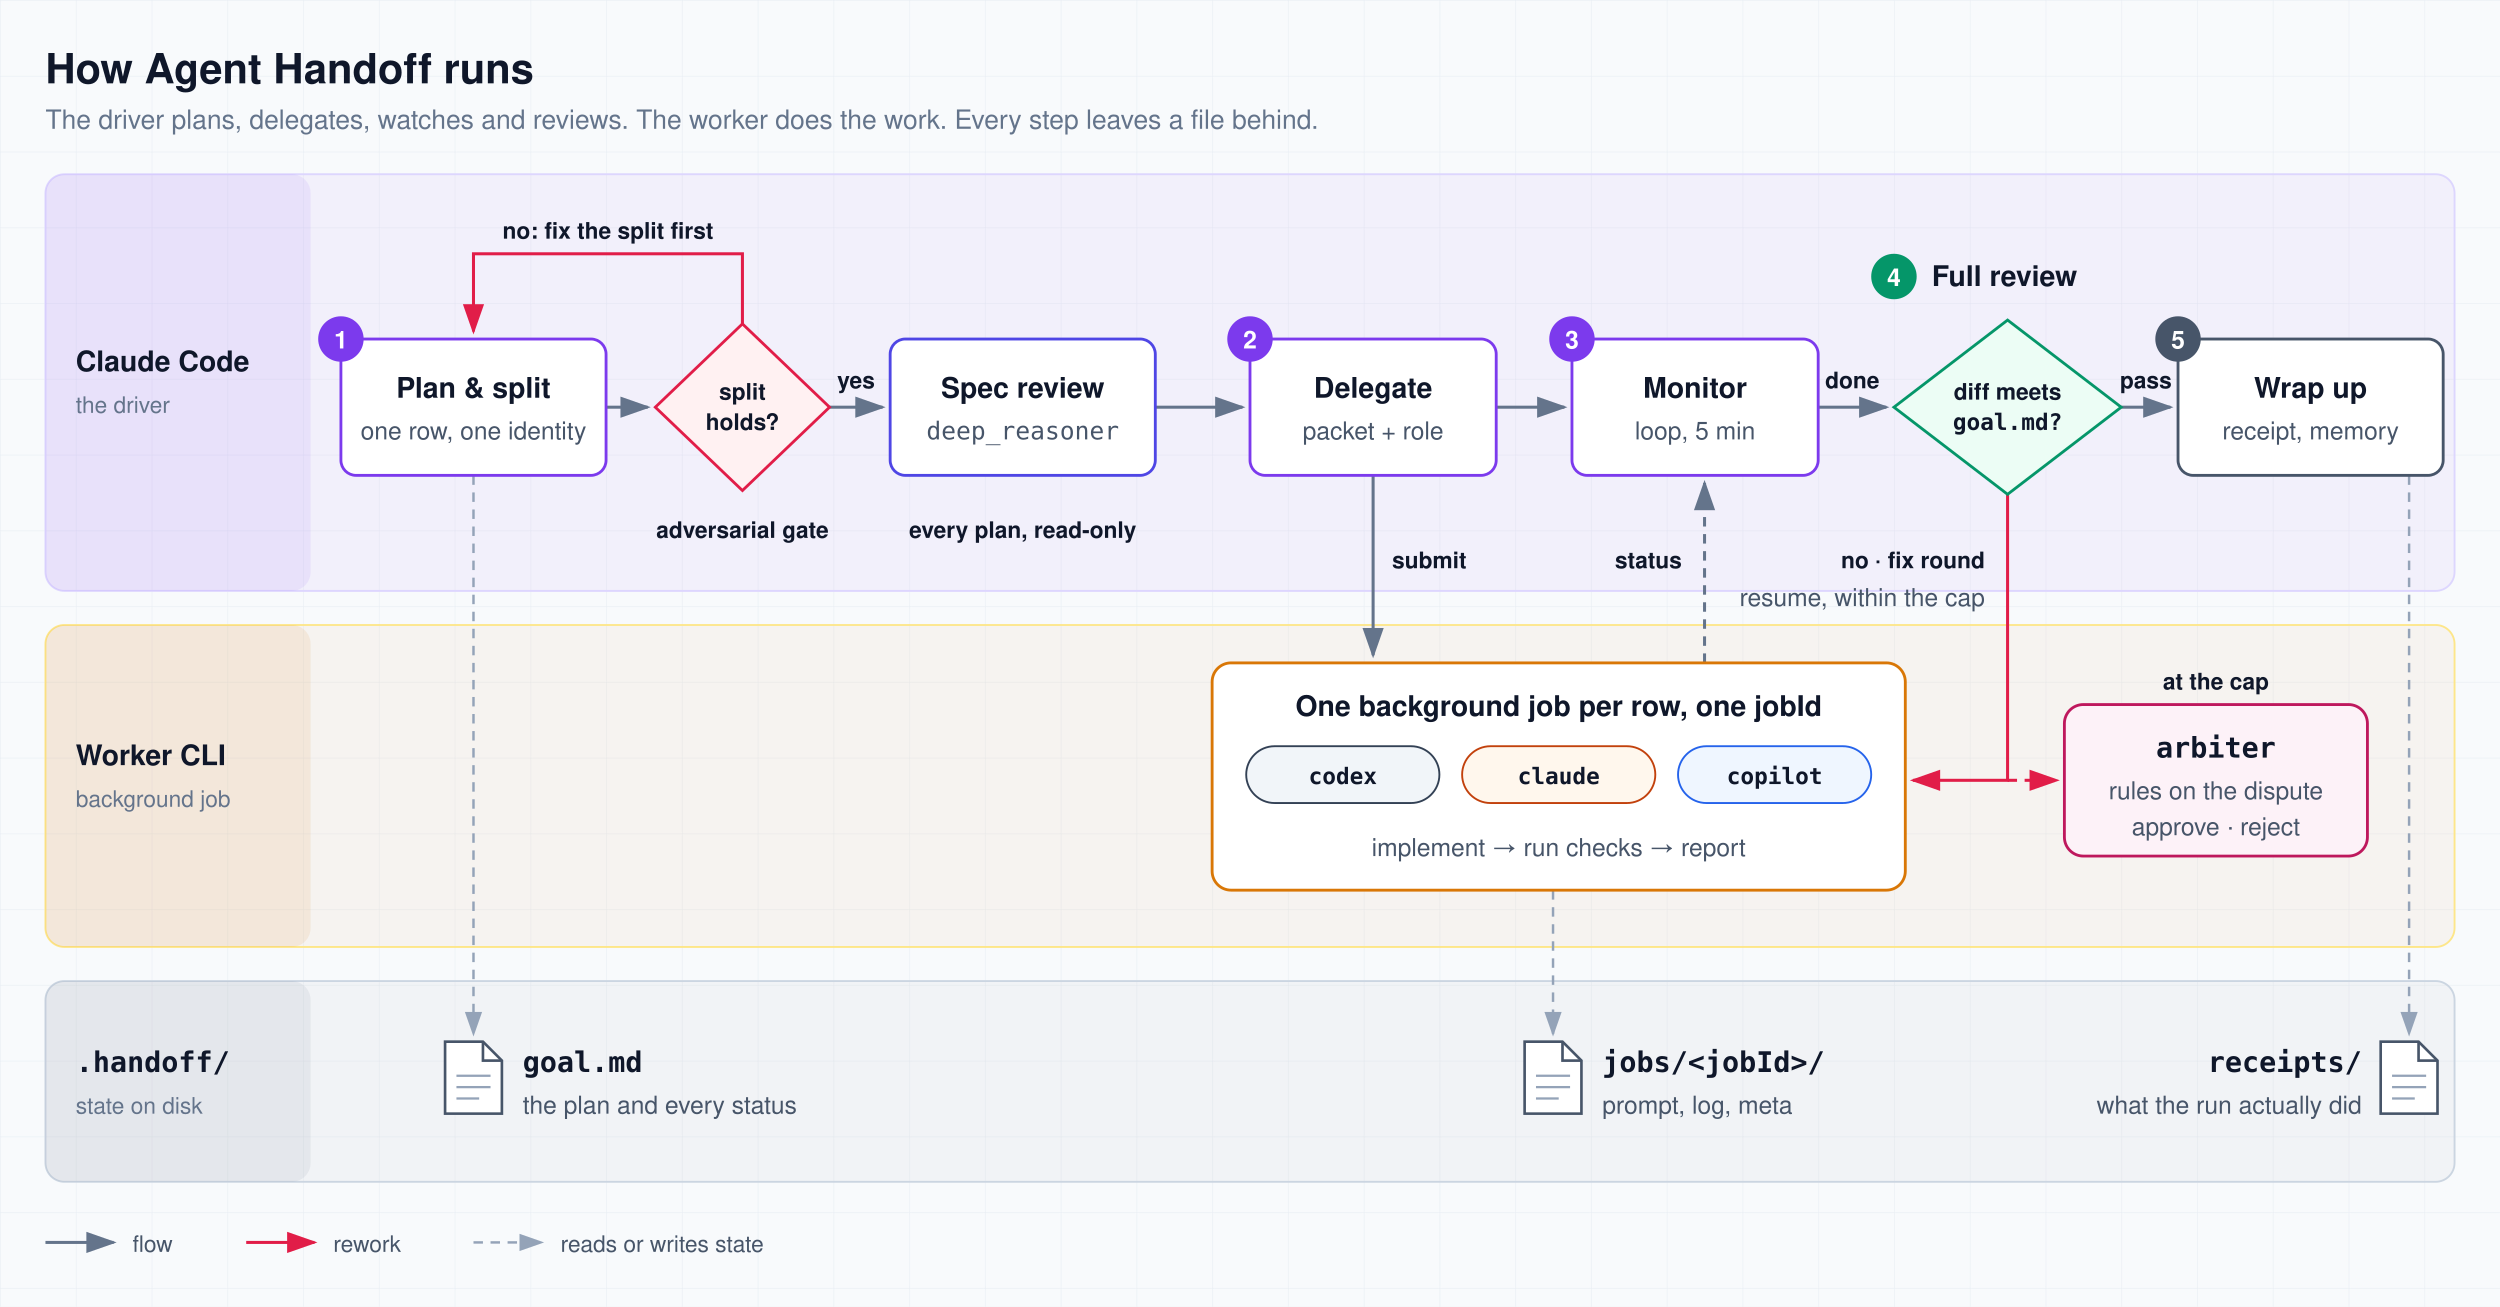
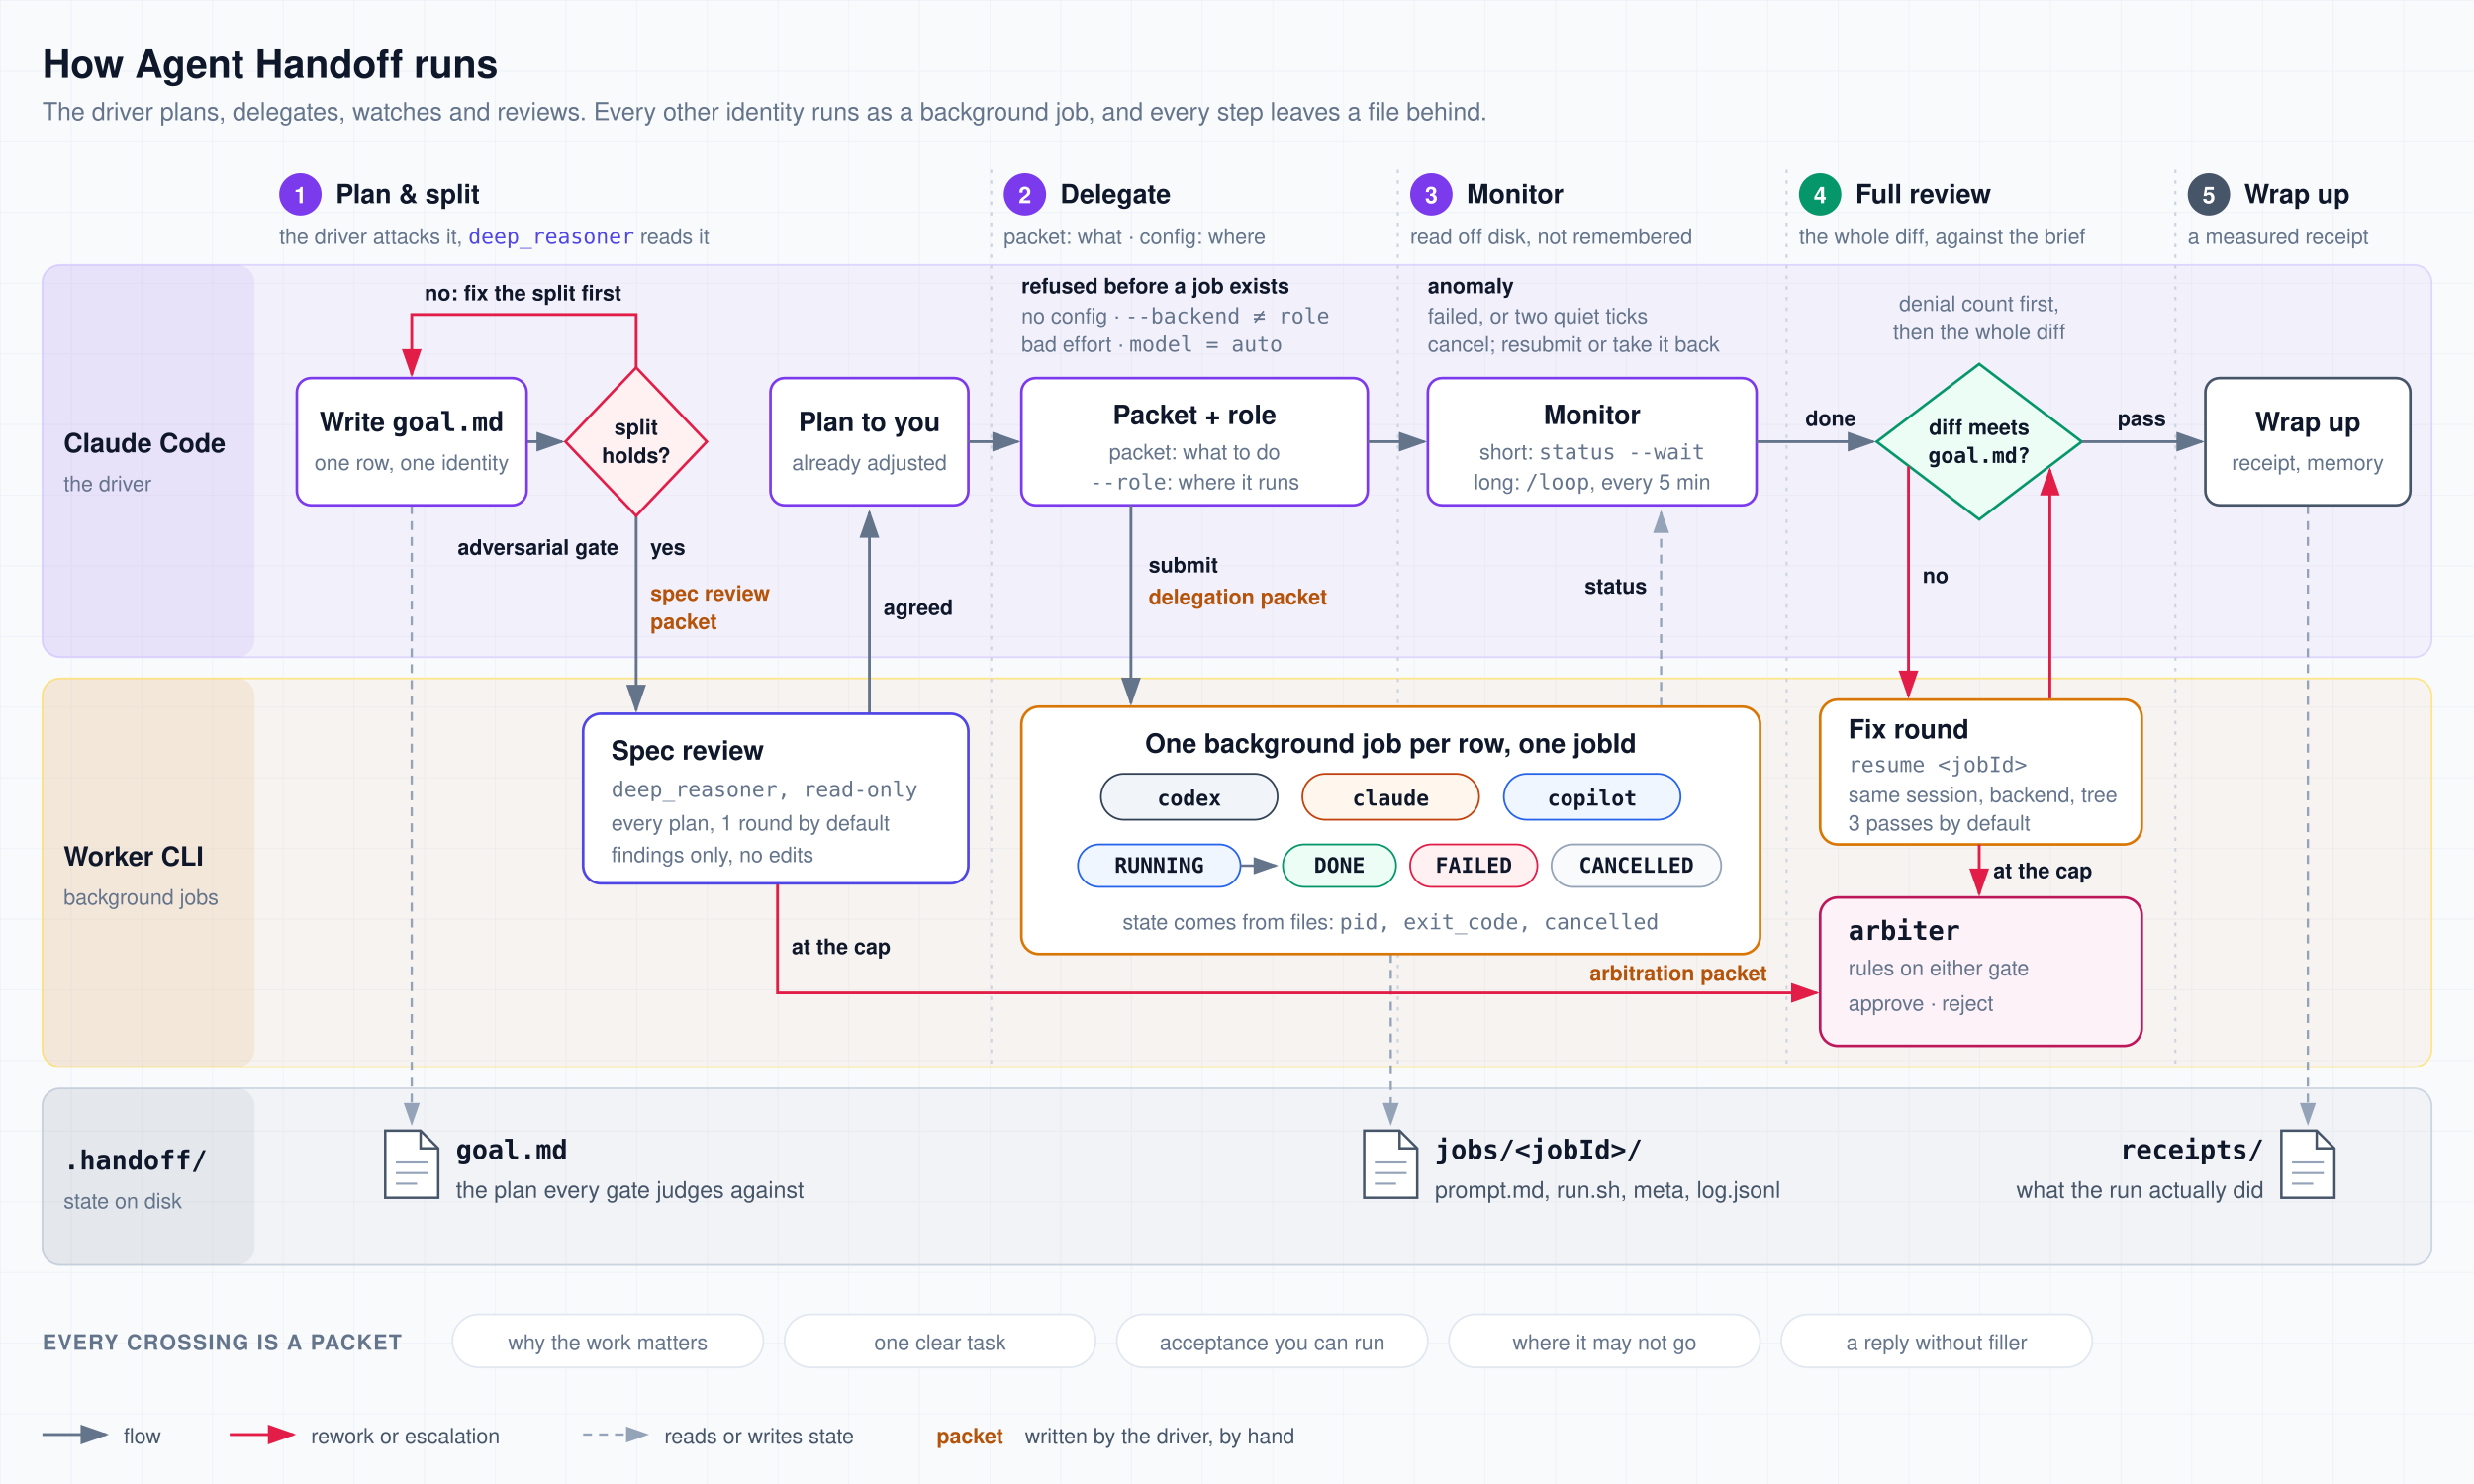
- <svg xmlns="http://www.w3.org/2000/svg" viewBox="0 0 1320 690">
+ <svg xmlns="http://www.w3.org/2000/svg" viewBox="0 0 1400 840">
  <style>
    text { font-family: -apple-system, BlinkMacSystemFont, "Segoe UI", Helvetica, Arial, sans-serif; fill: #0f172a; }
    .m { font-family: "SF Mono", Menlo, Consolas, ui-monospace, monospace; }
    .title { font-size: 22px; font-weight: 700; }
    .sub { font-size: 14px; fill: #64748b; }
    .lane { font-size: 15px; font-weight: 700; }
    .lanesub { font-size: 12px; fill: #64748b; }
+     .phase { font-size: 15px; font-weight: 700; }
    .name { font-size: 15px; font-weight: 700; }
    .line { font-size: 13px; fill: #475569; }
+     .small { font-size: 12px; fill: #64748b; }
    .tag { font-size: 12px; font-weight: 600; }
+     .pkt { font-size: 12px; font-weight: 700; fill: #b45309; }
    .badge { font-size: 13px; font-weight: 700; fill: #ffffff; }
+     .head { font-size: 12px; font-weight: 700; fill: #64748b; letter-spacing: 0.06em; }
    .legend { font-size: 12px; fill: #475569; }
  </style>
  <defs>
    <pattern id="grid" width="40" height="40" patternUnits="userSpaceOnUse">
      <path d="M 40 0 L 0 0 0 40" fill="none" stroke="#e6ebf2" stroke-width="0.5" />
    </pattern>
    <marker id="arrow" markerWidth="10" markerHeight="7" refX="9" refY="3.5" orient="auto">
      <polygon points="0 0, 10 3.5, 0 7" fill="#64748b" />
    </marker>
    <marker id="arrow-rose" markerWidth="10" markerHeight="7" refX="9" refY="3.5" orient="auto">
      <polygon points="0 0, 10 3.5, 0 7" fill="#e11d48" />
    </marker>
    <marker id="arrow-slate" markerWidth="10" markerHeight="7" refX="9" refY="3.5" orient="auto">
      <polygon points="0 0, 10 3.5, 0 7" fill="#94a3b8" />
    </marker>
    <g id="doc">
      <path d="M0 0 H20 L30 10 V38 H0 Z" fill="#ffffff" stroke="#475569" stroke-width="1.4" />
      <path d="M20 0 V10 H30" fill="none" stroke="#475569" stroke-width="1.4" />
      <line x1="6" y1="18" x2="24" y2="18" stroke="#94a3b8" stroke-width="1.2" />
      <line x1="6" y1="24" x2="24" y2="24" stroke="#94a3b8" stroke-width="1.2" />
      <line x1="6" y1="30" x2="18" y2="30" stroke="#94a3b8" stroke-width="1.2" />
    </g>
  </defs>
-   <rect width="1320" height="690" fill="#f8fafc" />
-   <rect width="1320" height="690" fill="url(#grid)" />
+   <rect width="1400" height="840" fill="#f8fafc" />
+   <rect width="1400" height="840" fill="url(#grid)" />
  <text x="24" y="44" class="title">How Agent Handoff runs</text>
-   <text x="24" y="68" class="sub">The driver plans, delegates, watches and reviews. The worker does the work. Every step leaves a file behind.</text>
-   <rect x="24" y="92" width="1272" height="220" rx="10" fill="rgba(124,58,237,0.05)" stroke="#ddd6fe" />
-   <rect x="24" y="92" width="140" height="220" rx="10" fill="rgba(124,58,237,0.08)" />
-   <text x="40" y="196" class="lane" fill="#7c3aed">Claude Code</text>
-   <text x="40" y="218" class="lanesub">the driver</text>
-   <rect x="24" y="330" width="1272" height="170" rx="10" fill="rgba(217,119,6,0.05)" stroke="#fde68a" />
-   <rect x="24" y="330" width="140" height="170" rx="10" fill="rgba(217,119,6,0.09)" />
-   <text x="40" y="404" class="lane" fill="#b45309">Worker CLI</text>
-   <text x="40" y="426" class="lanesub">background job</text>
-   <rect x="24" y="518" width="1272" height="106" rx="10" fill="rgba(100,116,139,0.05)" stroke="#cbd5e1" />
-   <rect x="24" y="518" width="140" height="106" rx="10" fill="rgba(100,116,139,0.09)" />
-   <text x="40" y="566" class="lane m" fill="#475569">.handoff/</text>
-   <text x="40" y="588" class="lanesub">state on disk</text>
-   <line x1="250" y1="251" x2="250" y2="546" stroke="#94a3b8" stroke-width="1.3" stroke-dasharray="5,4" marker-end="url(#arrow-slate)" />
-   <line x1="820" y1="470" x2="820" y2="546" stroke="#94a3b8" stroke-width="1.3" stroke-dasharray="5,4" marker-end="url(#arrow-slate)" />
-   <line x1="1272" y1="251" x2="1272" y2="546" stroke="#94a3b8" stroke-width="1.3" stroke-dasharray="5,4" marker-end="url(#arrow-slate)" />
-   <line x1="320" y1="215" x2="342" y2="215" stroke="#64748b" stroke-width="1.6" marker-end="url(#arrow)" />
-   <line x1="438" y1="215" x2="466" y2="215" stroke="#64748b" stroke-width="1.6" marker-end="url(#arrow)" />
-   <text x="452" y="205" class="tag" fill="#059669" text-anchor="middle">yes</text>
-   <line x1="610" y1="215" x2="656" y2="215" stroke="#64748b" stroke-width="1.6" marker-end="url(#arrow)" />
-   <line x1="790" y1="215" x2="826" y2="215" stroke="#64748b" stroke-width="1.6" marker-end="url(#arrow)" />
-   <line x1="960" y1="215" x2="996" y2="215" stroke="#64748b" stroke-width="1.6" marker-end="url(#arrow)" />
-   <text x="978" y="205" class="tag" fill="#475569" text-anchor="middle">done</text>
-   <line x1="1120" y1="215" x2="1146" y2="215" stroke="#64748b" stroke-width="1.6" marker-end="url(#arrow)" />
-   <text x="1133" y="205" class="tag" fill="#059669" text-anchor="middle">pass</text>
-   <path d="M 392 171 V 134 H 250 V 175" fill="none" stroke="#e11d48" stroke-width="1.6" marker-end="url(#arrow-rose)" />
-   <text x="321" y="126" class="tag" fill="#e11d48" text-anchor="middle">no: fix the split first</text>
-   <line x1="725" y1="251" x2="725" y2="346" stroke="#64748b" stroke-width="1.6" marker-end="url(#arrow)" />
-   <text x="735" y="300" class="tag" fill="#475569">submit</text>
-   <line x1="900" y1="350" x2="900" y2="255" stroke="#64748b" stroke-width="1.6" stroke-dasharray="5,4" marker-end="url(#arrow)" />
-   <text x="888" y="300" class="tag" fill="#475569" text-anchor="end">status</text>
-   <path d="M 1060 261 V 412 H 1010" fill="none" stroke="#e11d48" stroke-width="1.6" marker-end="url(#arrow-rose)" />
-   <text x="1048" y="300" class="tag" fill="#e11d48" text-anchor="end">no · fix round</text>
-   <text x="1048" y="320" class="line" text-anchor="end">resume, within the cap</text>
-   <path d="M 1060 412 H 1086" fill="none" stroke="#e11d48" stroke-width="1.6" stroke-dasharray="5,4" marker-end="url(#arrow-rose)" />
-   <rect x="180" y="179" width="140" height="72" rx="8" fill="#ffffff" stroke="#7c3aed" stroke-width="1.5" />
-   <text x="250" y="210" class="name" text-anchor="middle">Plan &amp; split</text>
-   <text x="250" y="232" class="line" text-anchor="middle">one row, one identity</text>
-   <circle cx="180" cy="179" r="12" fill="#7c3aed" />
-   <text x="180" y="184" class="badge" text-anchor="middle">1</text>
-   <polygon points="392,171 438,215 392,259 346,215" fill="#fff1f2" stroke="#e11d48" stroke-width="1.5" />
-   <text x="392" y="211" class="tag" text-anchor="middle">split</text>
-   <text x="392" y="227" class="tag" text-anchor="middle">holds?</text>
-   <text x="392" y="284" class="tag" fill="#e11d48" text-anchor="middle">adversarial gate</text>
-   <rect x="470" y="179" width="140" height="72" rx="8" fill="#ffffff" stroke="#4f46e5" stroke-width="1.5" />
-   <text x="540" y="210" class="name" text-anchor="middle">Spec review</text>
-   <text x="540" y="232" class="line m" text-anchor="middle" fill="#4f46e5">deep_reasoner</text>
-   <text x="540" y="284" class="tag" fill="#4f46e5" text-anchor="middle">every plan, read-only</text>
-   <rect x="660" y="179" width="130" height="72" rx="8" fill="#ffffff" stroke="#7c3aed" stroke-width="1.5" />
-   <text x="725" y="210" class="name" text-anchor="middle">Delegate</text>
-   <text x="725" y="232" class="line" text-anchor="middle">packet + role</text>
-   <circle cx="660" cy="179" r="12" fill="#7c3aed" />
-   <text x="660" y="184" class="badge" text-anchor="middle">2</text>
-   <rect x="830" y="179" width="130" height="72" rx="8" fill="#ffffff" stroke="#7c3aed" stroke-width="1.5" />
-   <text x="895" y="210" class="name" text-anchor="middle">Monitor</text>
-   <text x="895" y="232" class="line" text-anchor="middle">loop, 5 min</text>
-   <circle cx="830" cy="179" r="12" fill="#7c3aed" />
-   <text x="830" y="184" class="badge" text-anchor="middle">3</text>
-   <polygon points="1060,169 1120,215 1060,261 1000,215" fill="#ecfdf5" stroke="#059669" stroke-width="1.5" />
-   <text x="1060" y="211" class="tag" text-anchor="middle">diff meets</text>
-   <text x="1060" y="227" class="tag m" text-anchor="middle">goal.md?</text>
-   <circle cx="1000" cy="146" r="12" fill="#059669" />
-   <text x="1000" y="151" class="badge" text-anchor="middle">4</text>
-   <text x="1020" y="151" class="name">Full review</text>
-   <rect x="1150" y="179" width="140" height="72" rx="8" fill="#ffffff" stroke="#475569" stroke-width="1.5" />
-   <text x="1220" y="210" class="name" text-anchor="middle">Wrap up</text>
-   <text x="1220" y="232" class="line" text-anchor="middle">receipt, memory</text>
-   <circle cx="1150" cy="179" r="12" fill="#475569" />
-   <text x="1150" y="184" class="badge" text-anchor="middle">5</text>
-   <rect x="640" y="350" width="366" height="120" rx="10" fill="#ffffff" stroke="#d97706" stroke-width="1.5" />
-   <text x="823" y="378" class="name" text-anchor="middle">One background job per row, one jobId</text>
-   <rect x="658" y="394" width="102" height="30" rx="15" fill="#f1f5f9" stroke="#334155" />
-   <text x="709" y="414" class="tag m" fill="#334155" text-anchor="middle">codex</text>
-   <rect x="772" y="394" width="102" height="30" rx="15" fill="#fff7ed" stroke="#c2410c" />
-   <text x="823" y="414" class="tag m" fill="#c2410c" text-anchor="middle">claude</text>
-   <rect x="886" y="394" width="102" height="30" rx="15" fill="#eff6ff" stroke="#2563eb" />
-   <text x="937" y="414" class="tag m" fill="#1d4ed8" text-anchor="middle">copilot</text>
-   <text x="823" y="452" class="line" text-anchor="middle">implement → run checks → report</text>
-   <rect x="1090" y="372" width="160" height="80" rx="10" fill="#fdf2f8" stroke="#be185d" stroke-width="1.5" />
-   <text x="1170" y="364" class="tag" fill="#e11d48" text-anchor="middle">at the cap</text>
-   <text x="1170" y="400" class="name m" fill="#be185d" text-anchor="middle">arbiter</text>
-   <text x="1170" y="422" class="line" text-anchor="middle">rules on the dispute</text>
-   <text x="1170" y="441" class="line" text-anchor="middle">approve · reject</text>
-   <use href="#doc" x="235" y="550" />
-   <text x="276" y="566" class="name m">goal.md</text>
-   <text x="276" y="588" class="line">the plan and every status</text>
-   <use href="#doc" x="805" y="550" />
-   <text x="846" y="566" class="name m">jobs/&lt;jobId&gt;/</text>
-   <text x="846" y="588" class="line">prompt, log, meta</text>
-   <use href="#doc" x="1257" y="550" />
-   <text x="1247" y="566" class="name m" text-anchor="end">receipts/</text>
-   <text x="1247" y="588" class="line" text-anchor="end">what the run actually did</text>
-   <line x1="24" y1="656" x2="60" y2="656" stroke="#64748b" stroke-width="1.6" marker-end="url(#arrow)" />
-   <text x="70" y="661" class="legend">flow</text>
-   <line x1="130" y1="656" x2="166" y2="656" stroke="#e11d48" stroke-width="1.6" marker-end="url(#arrow-rose)" />
-   <text x="176" y="661" class="legend">rework</text>
-   <line x1="250" y1="656" x2="286" y2="656" stroke="#94a3b8" stroke-width="1.3" stroke-dasharray="5,4" marker-end="url(#arrow-slate)" />
-   <text x="296" y="661" class="legend">reads or writes state</text>
+   <text x="24" y="68" class="sub">The driver plans, delegates, watches and reviews. Every other identity runs as a background job, and every step leaves a file behind.</text>
+   <circle cx="170" cy="110" r="12" fill="#7c3aed" />
+   <text x="170" y="115" class="badge" text-anchor="middle">1</text>
+   <text x="190" y="115" class="phase">Plan &amp; split</text>
+   <text x="158" y="138" class="small">the driver attacks it, <tspan class="m" fill="#4f46e5">deep_reasoner</tspan> reads it</text>
+   <circle cx="580" cy="110" r="12" fill="#7c3aed" />
+   <text x="580" y="115" class="badge" text-anchor="middle">2</text>
+   <text x="600" y="115" class="phase">Delegate</text>
+   <text x="568" y="138" class="small">packet: what · config: where</text>
+   <circle cx="810" cy="110" r="12" fill="#7c3aed" />
+   <text x="810" y="115" class="badge" text-anchor="middle">3</text>
+   <text x="830" y="115" class="phase">Monitor</text>
+   <text x="798" y="138" class="small">read off disk, not remembered</text>
+   <circle cx="1030" cy="110" r="12" fill="#059669" />
+   <text x="1030" y="115" class="badge" text-anchor="middle">4</text>
+   <text x="1050" y="115" class="phase">Full review</text>
+   <text x="1018" y="138" class="small">the whole diff, against the brief</text>
+   <circle cx="1250" cy="110" r="12" fill="#475569" />
+   <text x="1250" y="115" class="badge" text-anchor="middle">5</text>
+   <text x="1270" y="115" class="phase">Wrap up</text>
+   <text x="1238" y="138" class="small">a measured receipt</text>
+   <rect x="24" y="150" width="1352" height="222" rx="10" fill="rgba(124,58,237,0.05)" stroke="#ddd6fe" />
+   <rect x="24" y="150" width="120" height="222" rx="10" fill="rgba(124,58,237,0.08)" />
+   <text x="36" y="256" class="lane" fill="#7c3aed">Claude Code</text>
+   <text x="36" y="278" class="lanesub">the driver</text>
+   <rect x="24" y="384" width="1352" height="220" rx="10" fill="rgba(217,119,6,0.05)" stroke="#fde68a" />
+   <rect x="24" y="384" width="120" height="220" rx="10" fill="rgba(217,119,6,0.09)" />
+   <text x="36" y="490" class="lane" fill="#b45309">Worker CLI</text>
+   <text x="36" y="512" class="lanesub">background jobs</text>
+   <rect x="24" y="616" width="1352" height="100" rx="10" fill="rgba(100,116,139,0.05)" stroke="#cbd5e1" />
+   <rect x="24" y="616" width="120" height="100" rx="10" fill="rgba(100,116,139,0.09)" />
+   <text x="36" y="662" class="lane m" fill="#475569">.handoff/</text>
+   <text x="36" y="684" class="lanesub">state on disk</text>
+   <line x1="561" y1="96" x2="561" y2="604" stroke="#cbd5e1" stroke-width="1.2" stroke-dasharray="2,4" />
+   <line x1="791" y1="96" x2="791" y2="604" stroke="#cbd5e1" stroke-width="1.2" stroke-dasharray="2,4" />
+   <line x1="1011" y1="96" x2="1011" y2="604" stroke="#cbd5e1" stroke-width="1.2" stroke-dasharray="2,4" />
+   <line x1="1231" y1="96" x2="1231" y2="604" stroke="#cbd5e1" stroke-width="1.2" stroke-dasharray="2,4" />
+   <line x1="233" y1="286" x2="233" y2="636" stroke="#94a3b8" stroke-width="1.3" stroke-dasharray="5,4" marker-end="url(#arrow-slate)" />
+   <line x1="787" y1="540" x2="787" y2="636" stroke="#94a3b8" stroke-width="1.3" stroke-dasharray="5,4" marker-end="url(#arrow-slate)" />
+   <line x1="1306" y1="286" x2="1306" y2="636" stroke="#94a3b8" stroke-width="1.3" stroke-dasharray="5,4" marker-end="url(#arrow-slate)" />
+   <line x1="298" y1="250" x2="318" y2="250" stroke="#64748b" stroke-width="1.6" marker-end="url(#arrow)" />
+   <path d="M 360 208 V 178 H 233 V 212" fill="none" stroke="#e11d48" stroke-width="1.6" marker-end="url(#arrow-rose)" />
+   <text x="296" y="170" class="tag" fill="#e11d48" text-anchor="middle">no: fix the split first</text>
+   <text x="350" y="314" class="tag" fill="#e11d48" text-anchor="end">adversarial gate</text>
+   <text x="368" y="314" class="tag" fill="#059669">yes</text>
+   <line x1="360" y1="292" x2="360" y2="402" stroke="#64748b" stroke-width="1.6" marker-end="url(#arrow)" />
+   <text x="368" y="340" class="pkt">spec review</text>
+   <text x="368" y="356" class="pkt">packet</text>
+   <line x1="492" y1="404" x2="492" y2="290" stroke="#64748b" stroke-width="1.6" marker-end="url(#arrow)" />
+   <text x="500" y="348" class="tag" fill="#059669">agreed</text>
+   <path d="M 440 500 V 562 H 1028" fill="none" stroke="#e11d48" stroke-width="1.6" marker-end="url(#arrow-rose)" />
+   <text x="448" y="540" class="tag" fill="#e11d48">at the cap</text>
+   <text x="1000" y="555" class="pkt" text-anchor="end">arbitration packet</text>
+   <rect x="168" y="214" width="130" height="72" rx="8" fill="#ffffff" stroke="#7c3aed" stroke-width="1.5" />
+   <text x="233" y="244" class="name" text-anchor="middle">Write <tspan class="m">goal.md</tspan>
+   </text>
+   <text x="233" y="266" class="small" text-anchor="middle">one row, one identity</text>
+   <polygon points="360,208 400,250 360,292 320,250" fill="#fff1f2" stroke="#e11d48" stroke-width="1.5" />
+   <text x="360" y="246" class="tag" text-anchor="middle">split</text>
+   <text x="360" y="262" class="tag" text-anchor="middle">holds?</text>
+   <rect x="436" y="214" width="112" height="72" rx="8" fill="#ffffff" stroke="#7c3aed" stroke-width="1.5" />
+   <text x="492" y="244" class="name" text-anchor="middle">Plan to you</text>
+   <text x="492" y="266" class="small" text-anchor="middle">already adjusted</text>
+   <rect x="330" y="404" width="218" height="96" rx="10" fill="#ffffff" stroke="#4f46e5" stroke-width="1.5" />
+   <text x="346" y="430" class="name">Spec review</text>
+   <text x="346" y="451" class="small m" fill="#4f46e5">deep_reasoner, read-only</text>
+   <text x="346" y="470" class="small">every plan, 1 round by default</text>
+   <text x="346" y="488" class="small">findings only, no edits</text>
+   <line x1="548" y1="250" x2="576" y2="250" stroke="#64748b" stroke-width="1.6" marker-end="url(#arrow)" />
+   <text x="578" y="166" class="tag" fill="#e11d48">refused before a job exists</text>
+   <text x="578" y="183" class="small">no config · <tspan class="m">--backend ≠ role</tspan>
+   </text>
+   <text x="578" y="199" class="small">bad effort · <tspan class="m">model = auto</tspan>
+   </text>
+   <rect x="578" y="214" width="196" height="72" rx="8" fill="#ffffff" stroke="#7c3aed" stroke-width="1.5" />
+   <text x="676" y="240" class="name" text-anchor="middle">Packet + role</text>
+   <text x="676" y="260" class="small" text-anchor="middle">packet: what to do</text>
+   <text x="676" y="277" class="small" text-anchor="middle">
+     <tspan class="m">--role</tspan>: where it runs</text>
+   <line x1="640" y1="286" x2="640" y2="398" stroke="#64748b" stroke-width="1.6" marker-end="url(#arrow)" />
+   <text x="650" y="324" class="tag" fill="#475569">submit</text>
+   <text x="650" y="342" class="pkt">delegation packet</text>
+   <line x1="774" y1="250" x2="806" y2="250" stroke="#64748b" stroke-width="1.6" marker-end="url(#arrow)" />
+   <text x="808" y="166" class="tag" fill="#e11d48">anomaly</text>
+   <text x="808" y="183" class="small">failed, or two quiet ticks</text>
+   <text x="808" y="199" class="small">cancel; resubmit or take it back</text>
+   <rect x="808" y="214" width="186" height="72" rx="8" fill="#ffffff" stroke="#7c3aed" stroke-width="1.5" />
+   <text x="901" y="240" class="name" text-anchor="middle">Monitor</text>
+   <text x="901" y="260" class="small" text-anchor="middle">short: <tspan class="m">status --wait</tspan>
+   </text>
+   <text x="901" y="277" class="small" text-anchor="middle">long: <tspan class="m">/loop</tspan>, every 5 min</text>
+   <line x1="940" y1="400" x2="940" y2="290" stroke="#94a3b8" stroke-width="1.3" stroke-dasharray="5,4" marker-end="url(#arrow-slate)" />
+   <text x="932" y="336" class="tag" fill="#475569" text-anchor="end">status</text>
+   <rect x="578" y="400" width="418" height="140" rx="10" fill="#ffffff" stroke="#d97706" stroke-width="1.5" />
+   <text x="787" y="426" class="name" text-anchor="middle">One background job per row, one jobId</text>
+   <rect x="623" y="438" width="100" height="26" rx="13" fill="#f1f5f9" stroke="#334155" />
+   <text x="673" y="456" class="tag m" fill="#334155" text-anchor="middle">codex</text>
+   <rect x="737" y="438" width="100" height="26" rx="13" fill="#fff7ed" stroke="#c2410c" />
+   <text x="787" y="456" class="tag m" fill="#c2410c" text-anchor="middle">claude</text>
+   <rect x="851" y="438" width="100" height="26" rx="13" fill="#eff6ff" stroke="#2563eb" />
+   <text x="901" y="456" class="tag m" fill="#1d4ed8" text-anchor="middle">copilot</text>
+   <rect x="610" y="478" width="92" height="24" rx="12" fill="#eff6ff" stroke="#2563eb" />
+   <text x="656" y="494" class="tag m" fill="#1d4ed8" text-anchor="middle">RUNNING</text>
+   <line x1="702" y1="490" x2="722" y2="490" stroke="#64748b" stroke-width="1.4" marker-end="url(#arrow)" />
+   <rect x="726" y="478" width="64" height="24" rx="12" fill="#ecfdf5" stroke="#059669" />
+   <text x="758" y="494" class="tag m" fill="#047857" text-anchor="middle">DONE</text>
+   <rect x="798" y="478" width="72" height="24" rx="12" fill="#fff1f2" stroke="#e11d48" />
+   <text x="834" y="494" class="tag m" fill="#be123c" text-anchor="middle">FAILED</text>
+   <rect x="878" y="478" width="96" height="24" rx="12" fill="#f8fafc" stroke="#94a3b8" />
+   <text x="926" y="494" class="tag m" fill="#475569" text-anchor="middle">CANCELLED</text>
+   <text x="787" y="526" class="small" text-anchor="middle">state comes from files: <tspan class="m">pid, exit_code, cancelled</tspan>
+   </text>
+   <line x1="994" y1="250" x2="1060" y2="250" stroke="#64748b" stroke-width="1.6" marker-end="url(#arrow)" />
+   <text x="1036" y="241" class="tag" fill="#475569" text-anchor="middle">done</text>
+   <text x="1120" y="176" class="small" text-anchor="middle">denial count first,</text>
+   <text x="1120" y="192" class="small" text-anchor="middle">then the whole diff</text>
+   <polygon points="1120,206 1178,250 1120,294 1062,250" fill="#ecfdf5" stroke="#059669" stroke-width="1.5" />
+   <text x="1120" y="246" class="tag" text-anchor="middle">diff meets</text>
+   <text x="1120" y="262" class="tag m" text-anchor="middle">goal.md?</text>
+   <line x1="1178" y1="250" x2="1246" y2="250" stroke="#64748b" stroke-width="1.6" marker-end="url(#arrow)" />
+   <text x="1212" y="241" class="tag" fill="#059669" text-anchor="middle">pass</text>
+   <line x1="1080" y1="264" x2="1080" y2="394" stroke="#e11d48" stroke-width="1.6" marker-end="url(#arrow-rose)" />
+   <text x="1088" y="330" class="tag" fill="#e11d48">no</text>
+   <line x1="1160" y1="396" x2="1160" y2="266" stroke="#e11d48" stroke-width="1.6" marker-end="url(#arrow-rose)" />
+   <rect x="1030" y="396" width="182" height="82" rx="10" fill="#ffffff" stroke="#d97706" stroke-width="1.5" />
+   <text x="1046" y="418" class="name">Fix round</text>
+   <text x="1046" y="437" class="small m">resume &lt;jobId&gt;</text>
+   <text x="1046" y="454" class="small">same session, backend, tree</text>
+   <text x="1046" y="470" class="small">3 passes by default</text>
+   <line x1="1120" y1="478" x2="1120" y2="506" stroke="#e11d48" stroke-width="1.6" marker-end="url(#arrow-rose)" />
+   <text x="1128" y="497" class="tag" fill="#e11d48">at the cap</text>
+   <rect x="1030" y="508" width="182" height="84" rx="10" fill="#fdf2f8" stroke="#be185d" stroke-width="1.5" />
+   <text x="1046" y="532" class="name m" fill="#be185d">arbiter</text>
+   <text x="1046" y="552" class="small">rules on either gate</text>
+   <text x="1046" y="572" class="small">approve · reject</text>
+   <rect x="1248" y="214" width="116" height="72" rx="8" fill="#ffffff" stroke="#475569" stroke-width="1.5" />
+   <text x="1306" y="244" class="name" text-anchor="middle">Wrap up</text>
+   <text x="1306" y="266" class="small" text-anchor="middle">receipt, memory</text>
+   <use href="#doc" x="218" y="640" />
+   <text x="258" y="656" class="name m">goal.md</text>
+   <text x="258" y="678" class="line">the plan every gate judges against</text>
+   <use href="#doc" x="772" y="640" />
+   <text x="812" y="656" class="name m">jobs/&lt;jobId&gt;/</text>
+   <text x="812" y="678" class="line">prompt.md, run.sh, meta, log.jsonl</text>
+   <use href="#doc" x="1291" y="640" />
+   <text x="1281" y="656" class="name m" text-anchor="end">receipts/</text>
+   <text x="1281" y="678" class="line" text-anchor="end">what the run actually did</text>
+   <text x="24" y="764" class="head">EVERY CROSSING IS A PACKET</text>
+   <rect x="256" y="744" width="176" height="30" rx="15" fill="#ffffff" stroke="#e2e8f0" />
+   <text x="344" y="764" class="small" text-anchor="middle">why the work matters</text>
+   <rect x="444" y="744" width="176" height="30" rx="15" fill="#ffffff" stroke="#e2e8f0" />
+   <text x="532" y="764" class="small" text-anchor="middle">one clear task</text>
+   <rect x="632" y="744" width="176" height="30" rx="15" fill="#ffffff" stroke="#e2e8f0" />
+   <text x="720" y="764" class="small" text-anchor="middle">acceptance you can run</text>
+   <rect x="820" y="744" width="176" height="30" rx="15" fill="#ffffff" stroke="#e2e8f0" />
+   <text x="908" y="764" class="small" text-anchor="middle">where it may not go</text>
+   <rect x="1008" y="744" width="176" height="30" rx="15" fill="#ffffff" stroke="#e2e8f0" />
+   <text x="1096" y="764" class="small" text-anchor="middle">a reply without filler</text>
+   <line x1="24" y1="812" x2="60" y2="812" stroke="#64748b" stroke-width="1.6" marker-end="url(#arrow)" />
+   <text x="70" y="817" class="legend">flow</text>
+   <line x1="130" y1="812" x2="166" y2="812" stroke="#e11d48" stroke-width="1.6" marker-end="url(#arrow-rose)" />
+   <text x="176" y="817" class="legend">rework or escalation</text>
+   <line x1="330" y1="812" x2="366" y2="812" stroke="#94a3b8" stroke-width="1.3" stroke-dasharray="5,4" marker-end="url(#arrow-slate)" />
+   <text x="376" y="817" class="legend">reads or writes state</text>
+   <text x="530" y="817" class="pkt">packet</text>
+   <text x="580" y="817" class="legend">written by the driver, by hand</text>
</svg>
